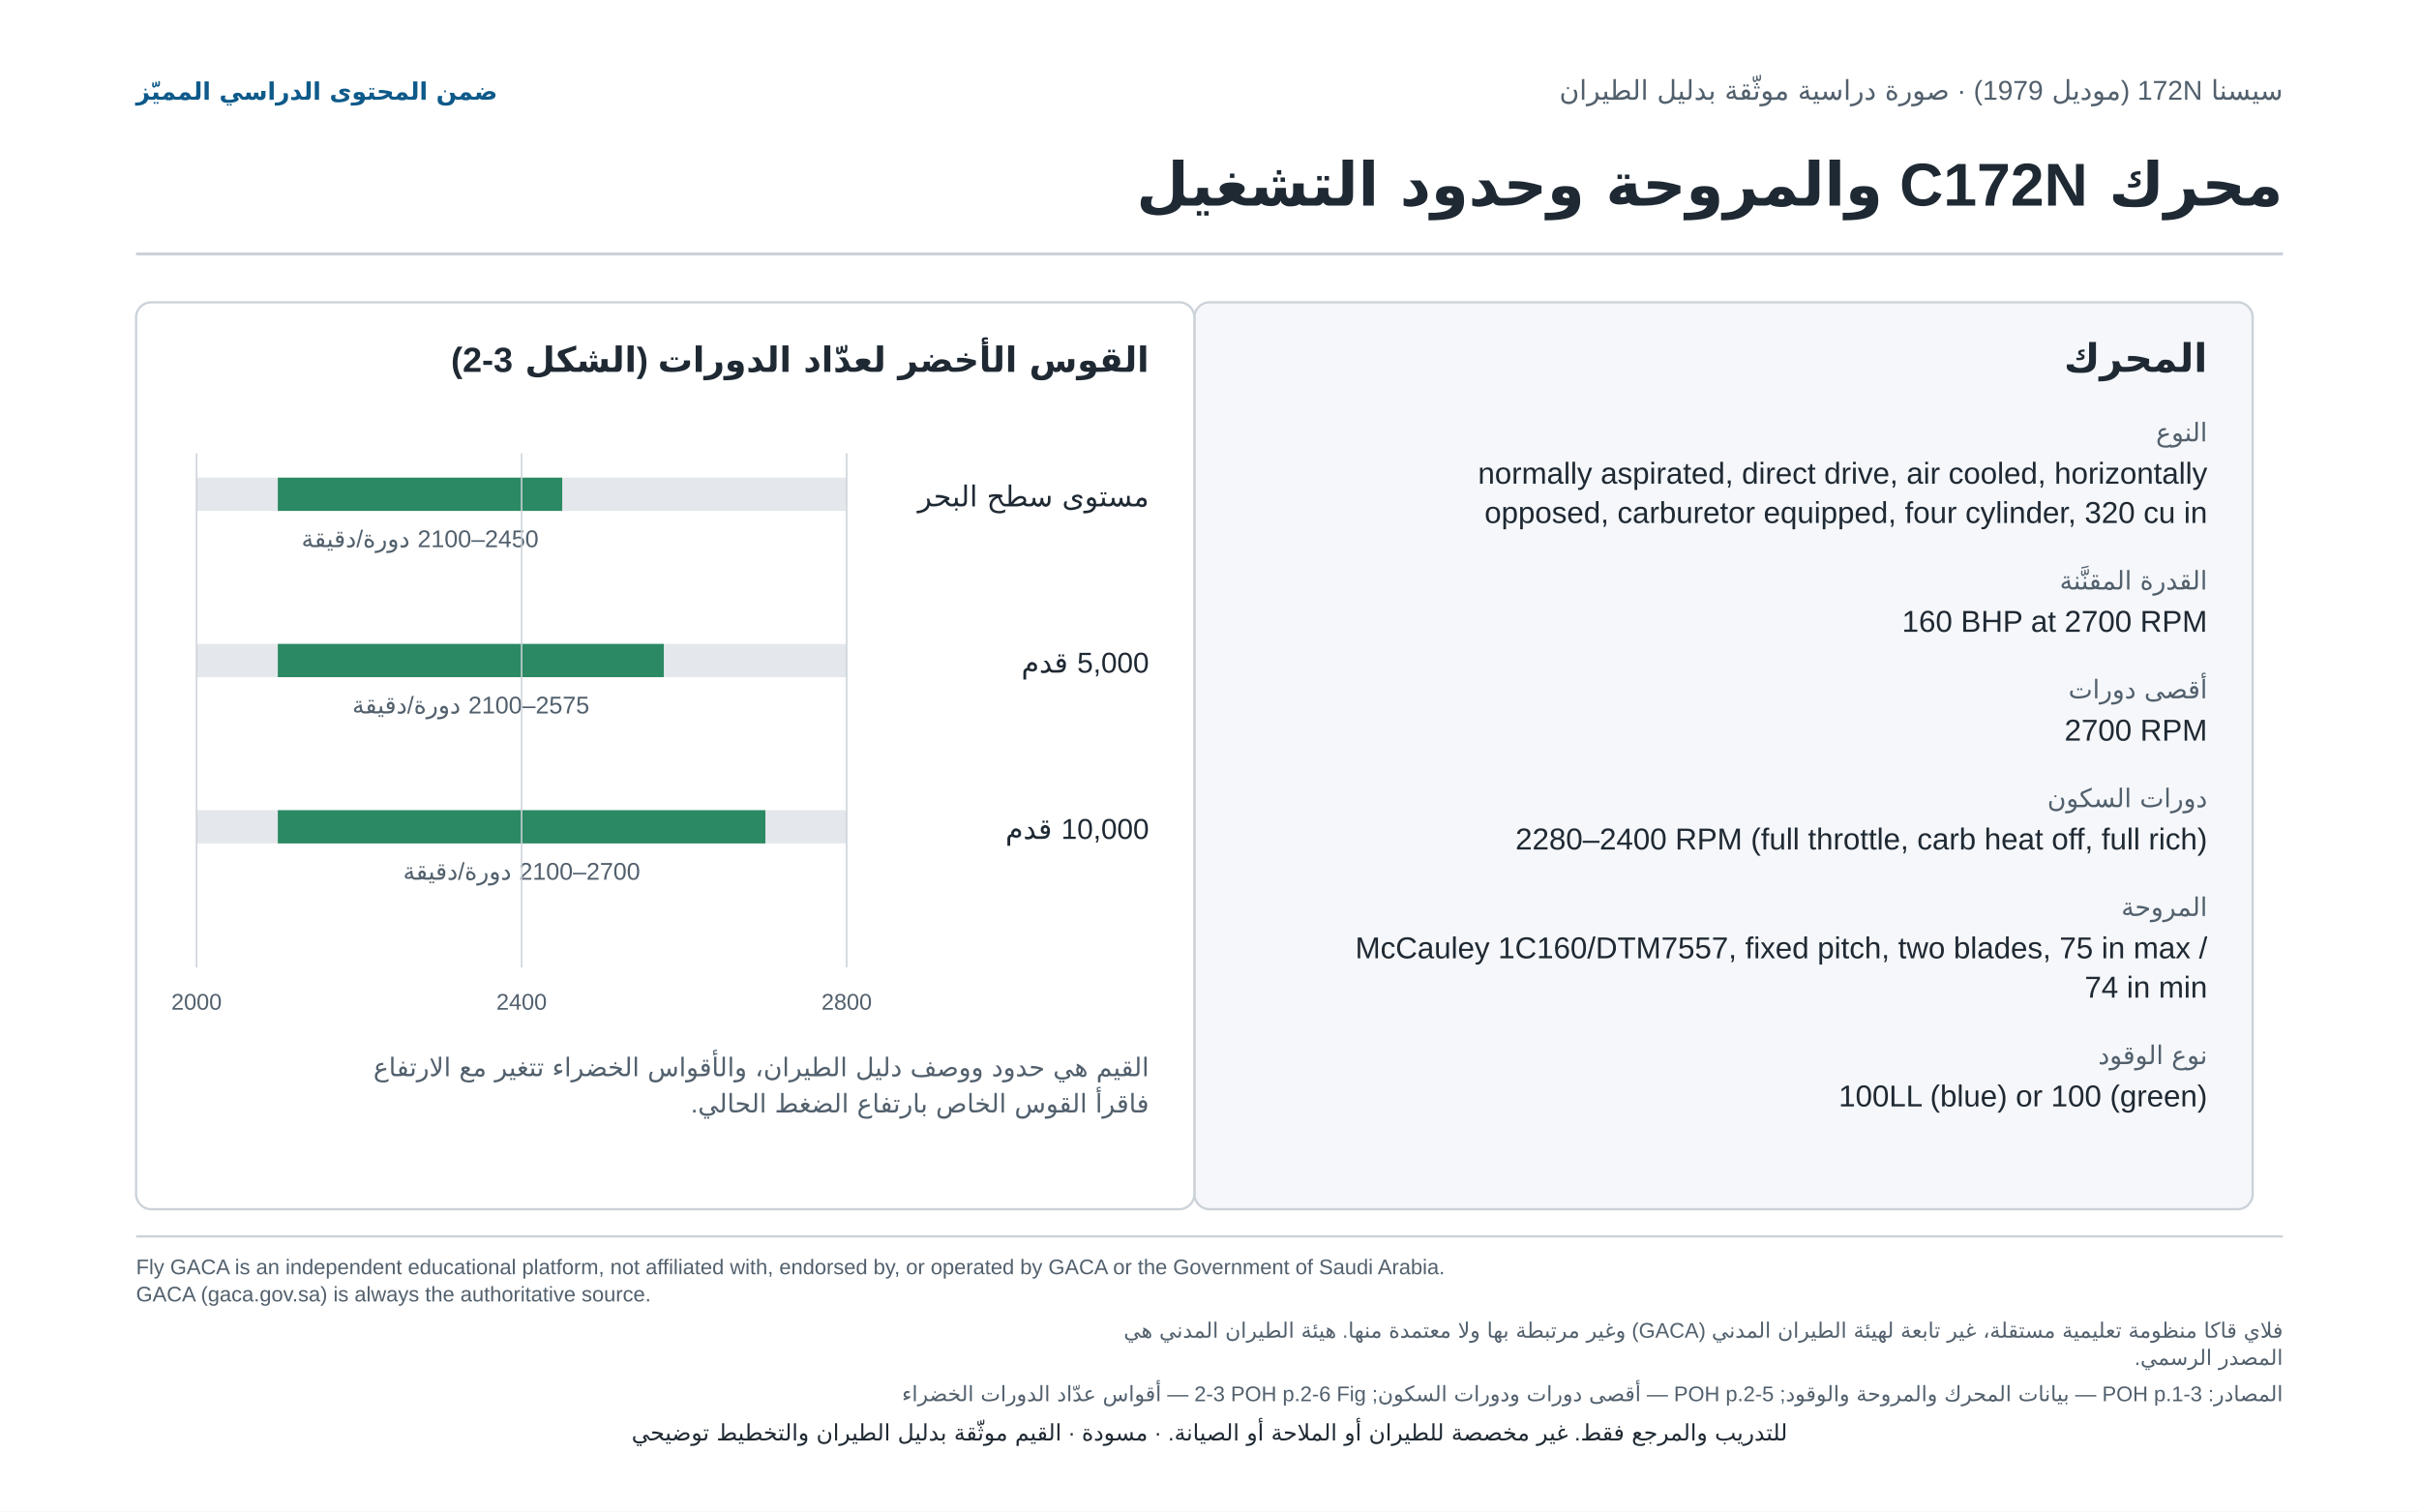
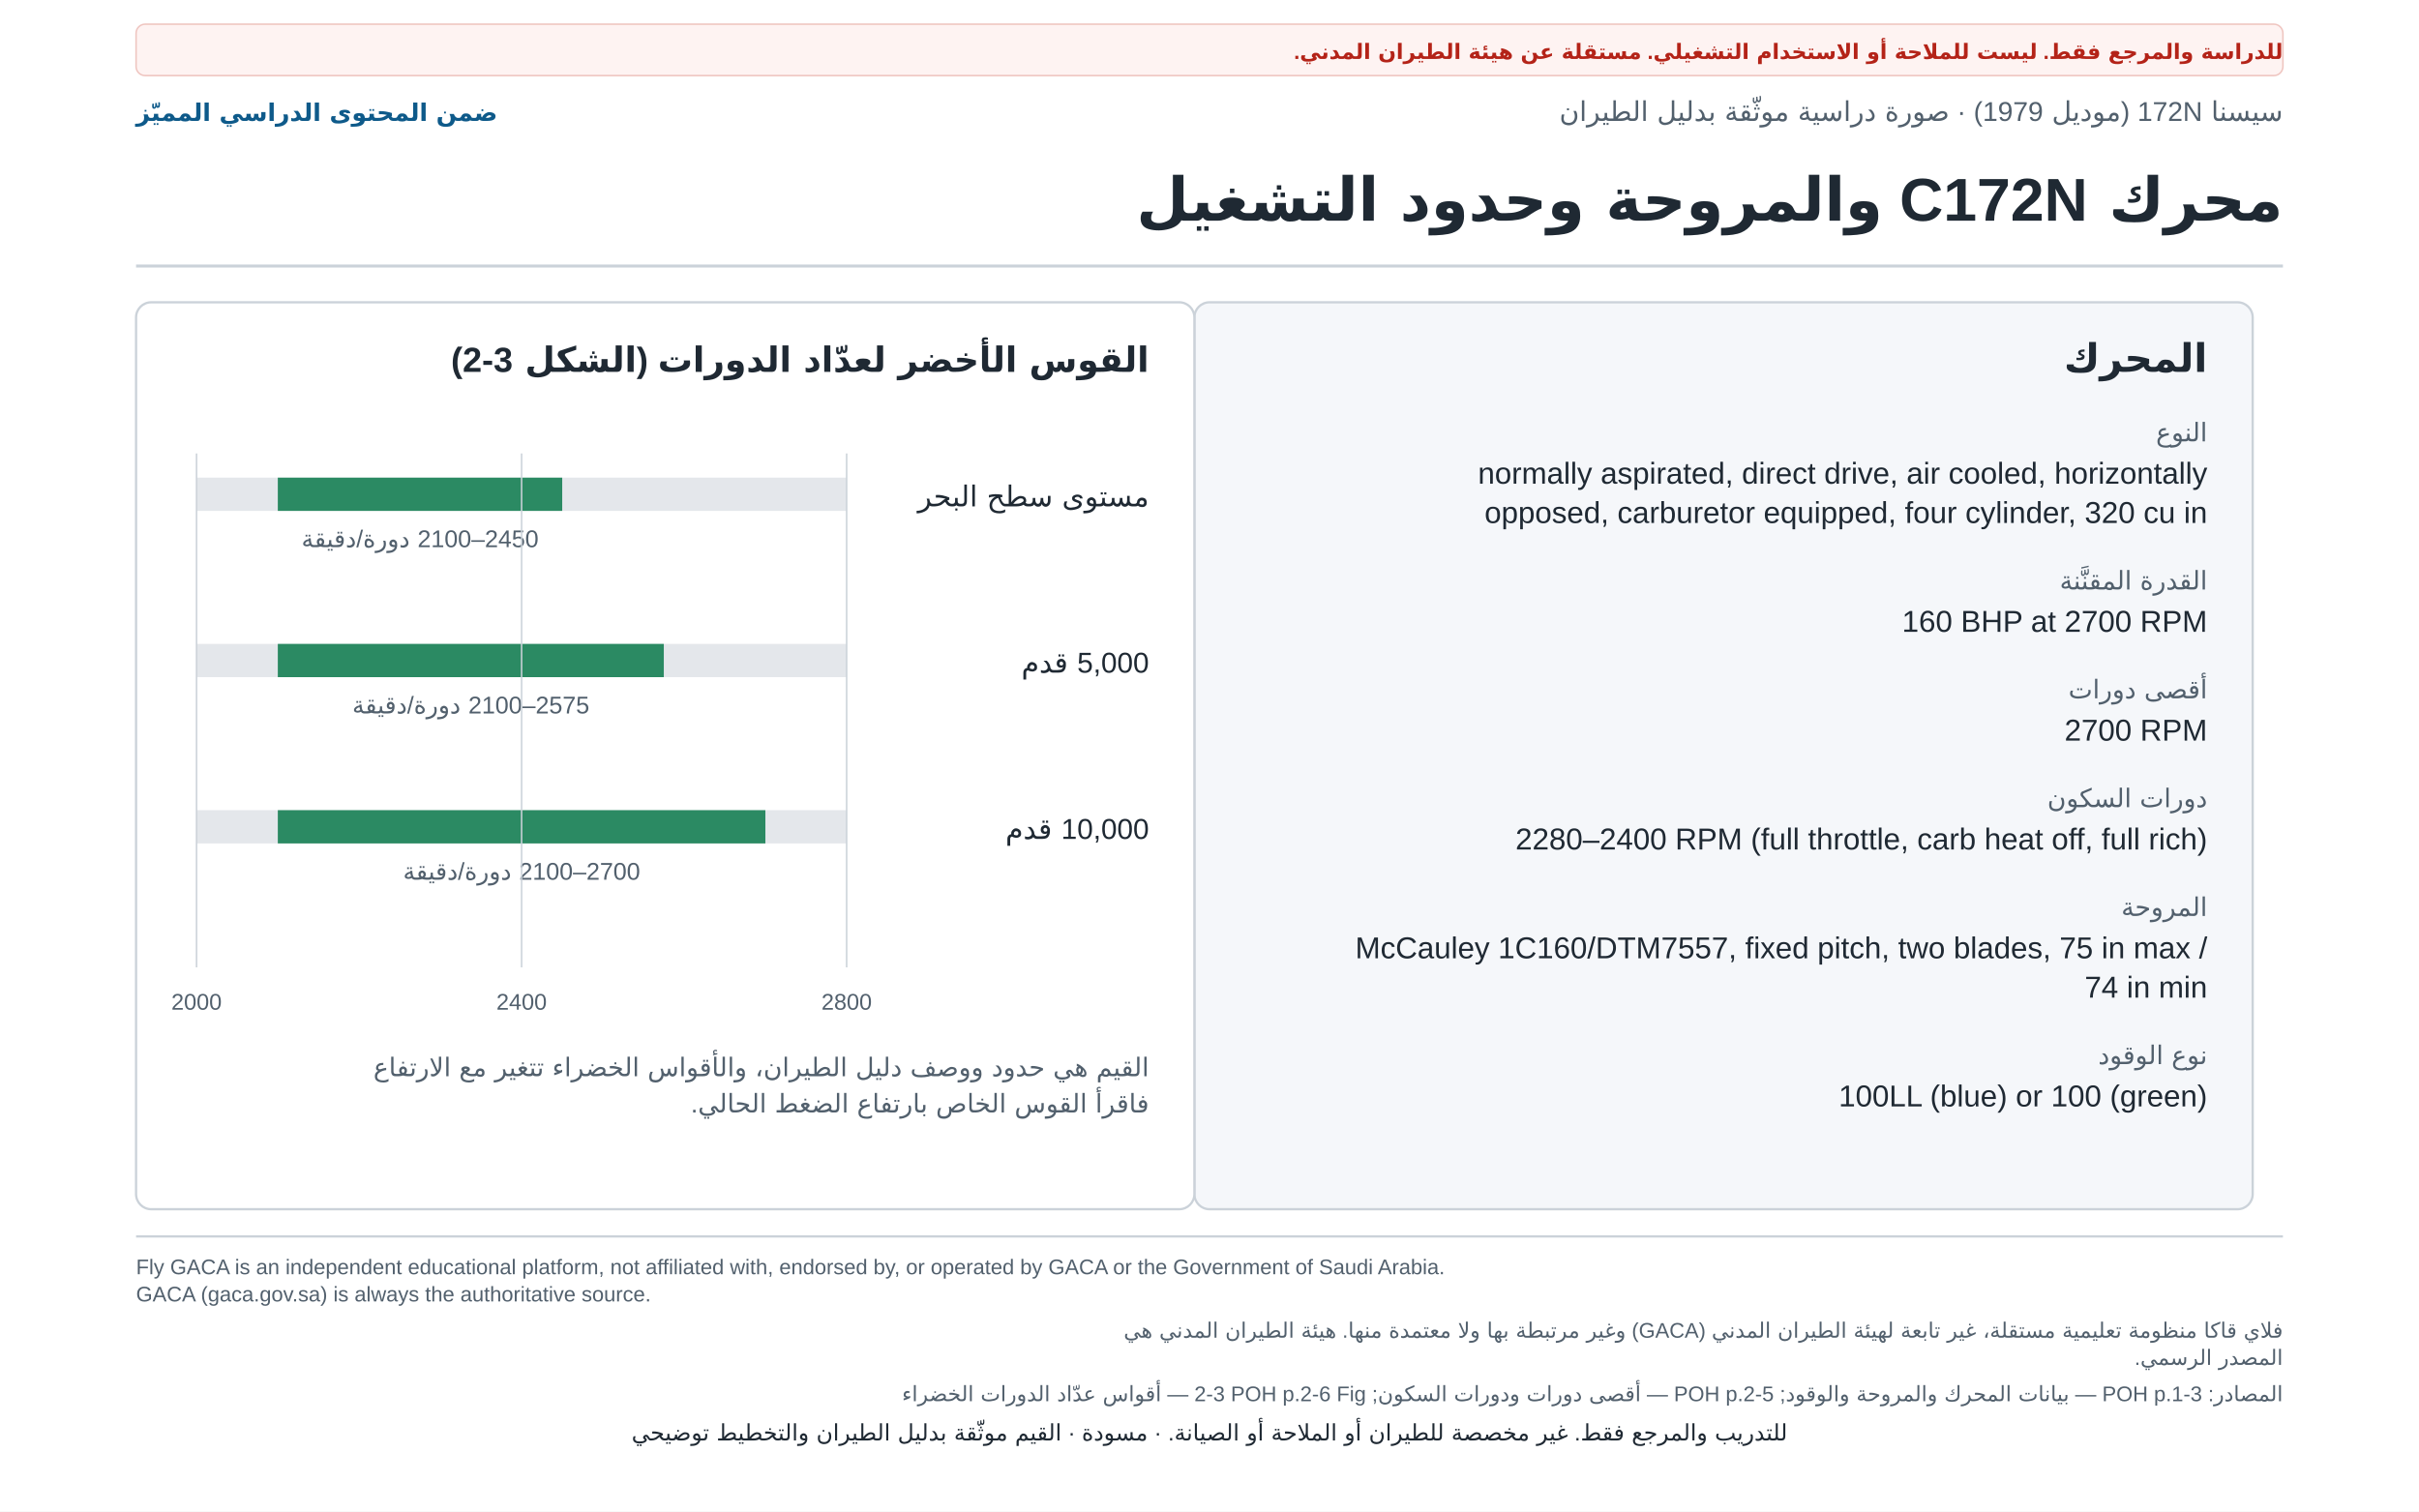
<svg xmlns="http://www.w3.org/2000/svg" viewBox="0 0 1600 1000" width="1600" height="1000" direction="rtl" lang="ar" role="img" aria-labelledby="t">
  <rect x="0" y="0" width="1600" height="1000" fill="#FFFFFF" />
-   <text x="1510" y="66" text-anchor="start" font-family="IBM Plex Sans, IBM Plex Sans Arabic, Helvetica Neue, Arial, sans-serif" font-size="18" fill="#52606D">سيسنا 172N (موديل ⁦1979⁩) · صورة دراسية موثّقة بدليل الطيران</text>
-   <text x="90" y="66" text-anchor="end" font-family="IBM Plex Sans, IBM Plex Sans Arabic, Helvetica Neue, Arial, sans-serif" font-size="16" font-weight="600" fill="#0E5A8A">ضمن المحتوى الدراسي المميّز</text>
-   <text x="1510" y="136" text-anchor="start" font-family="IBM Plex Sans, IBM Plex Sans Arabic, Helvetica Neue, Arial, sans-serif" font-size="40" font-weight="600" fill="#1F2933">محرك C172N والمروحة وحدود التشغيل</text>
-   <line x1="90" y1="168" x2="1510" y2="168" stroke="#CBD2D9" stroke-width="2" />
+   <rect x="90" y="16" width="1420" height="34" fill="#FEF3F2" stroke="#EFC5C0" stroke-width="1" rx="6" />
+   <text x="1510" y="39" text-anchor="start" font-family="IBM Plex Sans, IBM Plex Sans Arabic, Helvetica Neue, Arial, sans-serif" font-size="14" font-weight="600" fill="#B42318" direction="rtl">للدراسة والمرجع فقط. ليست للملاحة أو الاستخدام التشغيلي. مستقلة عن هيئة الطيران المدني.</text>
+   <text x="1510" y="80" text-anchor="start" font-family="IBM Plex Sans, IBM Plex Sans Arabic, Helvetica Neue, Arial, sans-serif" font-size="18" fill="#52606D">سيسنا 172N (موديل ⁦1979⁩) · صورة دراسية موثّقة بدليل الطيران</text>
+   <text x="90" y="80" text-anchor="end" font-family="IBM Plex Sans, IBM Plex Sans Arabic, Helvetica Neue, Arial, sans-serif" font-size="16" font-weight="600" fill="#0E5A8A">ضمن المحتوى الدراسي المميّز</text>
+   <text x="1510" y="146" text-anchor="start" font-family="IBM Plex Sans, IBM Plex Sans Arabic, Helvetica Neue, Arial, sans-serif" font-size="40" font-weight="600" fill="#1F2933">محرك C172N والمروحة وحدود التشغيل</text>
+   <line x1="90" y1="176" x2="1510" y2="176" stroke="#CBD2D9" stroke-width="2" />
  <g>
    <rect x="790" y="200" width="700" height="600" fill="#F5F7FA" stroke="#CBD2D9" stroke-width="1.5" rx="10" />
    <text x="1460" y="246" text-anchor="start" font-family="IBM Plex Sans, IBM Plex Sans Arabic, Helvetica Neue, Arial, sans-serif" font-size="26" font-weight="600" fill="#1F2933">المحرك</text>
    <text x="1460" y="292" text-anchor="start" font-family="IBM Plex Sans, IBM Plex Sans Arabic, Helvetica Neue, Arial, sans-serif" font-size="17" fill="#52606D">النوع</text>
    <text x="1460" y="320" text-anchor="start" font-family="IBM Plex Sans, IBM Plex Sans Arabic, Helvetica Neue, Arial, sans-serif" font-size="20" fill="#1F2933">⁦normally aspirated, direct drive, air cooled, horizontally⁩</text>
    <text x="1460" y="346" text-anchor="start" font-family="IBM Plex Sans, IBM Plex Sans Arabic, Helvetica Neue, Arial, sans-serif" font-size="20" fill="#1F2933">⁦opposed, carburetor equipped, four cylinder, 320 cu in⁩</text>
    <text x="1460" y="390" text-anchor="start" font-family="IBM Plex Sans, IBM Plex Sans Arabic, Helvetica Neue, Arial, sans-serif" font-size="17" fill="#52606D">القدرة المقنَّنة</text>
    <text x="1460" y="418" text-anchor="start" font-family="IBM Plex Sans, IBM Plex Sans Arabic, Helvetica Neue, Arial, sans-serif" font-size="20" fill="#1F2933">⁦160 BHP at 2700 RPM⁩</text>
    <text x="1460" y="462" text-anchor="start" font-family="IBM Plex Sans, IBM Plex Sans Arabic, Helvetica Neue, Arial, sans-serif" font-size="17" fill="#52606D">أقصى دورات</text>
    <text x="1460" y="490" text-anchor="start" font-family="IBM Plex Sans, IBM Plex Sans Arabic, Helvetica Neue, Arial, sans-serif" font-size="20" fill="#1F2933">⁦2700 RPM⁩</text>
    <text x="1460" y="534" text-anchor="start" font-family="IBM Plex Sans, IBM Plex Sans Arabic, Helvetica Neue, Arial, sans-serif" font-size="17" fill="#52606D">دورات السكون</text>
    <text x="1460" y="562" text-anchor="start" font-family="IBM Plex Sans, IBM Plex Sans Arabic, Helvetica Neue, Arial, sans-serif" font-size="20" fill="#1F2933">⁦2280–2400 RPM (full throttle, carb heat off, full rich)⁩</text>
    <text x="1460" y="606" text-anchor="start" font-family="IBM Plex Sans, IBM Plex Sans Arabic, Helvetica Neue, Arial, sans-serif" font-size="17" fill="#52606D">المروحة</text>
    <text x="1460" y="634" text-anchor="start" font-family="IBM Plex Sans, IBM Plex Sans Arabic, Helvetica Neue, Arial, sans-serif" font-size="20" fill="#1F2933">⁦McCauley 1C160/DTM7557, fixed pitch, two blades, 75 in max /⁩</text>
    <text x="1460" y="660" text-anchor="start" font-family="IBM Plex Sans, IBM Plex Sans Arabic, Helvetica Neue, Arial, sans-serif" font-size="20" fill="#1F2933">⁦74 in min⁩</text>
    <text x="1460" y="704" text-anchor="start" font-family="IBM Plex Sans, IBM Plex Sans Arabic, Helvetica Neue, Arial, sans-serif" font-size="17" fill="#52606D">نوع الوقود</text>
    <text x="1460" y="732" text-anchor="start" font-family="IBM Plex Sans, IBM Plex Sans Arabic, Helvetica Neue, Arial, sans-serif" font-size="20" fill="#1F2933">⁦100LL (blue) or 100 (green)⁩</text>
    <rect x="90" y="200" width="700" height="600" fill="#FFFFFF" stroke="#CBD2D9" stroke-width="1.5" rx="10" />
    <text x="760" y="246" text-anchor="start" font-family="IBM Plex Sans, IBM Plex Sans Arabic, Helvetica Neue, Arial, sans-serif" font-size="23" font-weight="600" fill="#1F2933">القوس الأخضر لعدّاد الدورات (الشكل ⁦2-3⁩)</text>
    <text x="760" y="335" text-anchor="start" font-family="IBM Plex Sans, IBM Plex Sans Arabic, Helvetica Neue, Arial, sans-serif" font-size="19" fill="#1F2933">مستوى سطح البحر</text>
    <rect x="130" y="316" width="430" height="22" fill="#E4E7EB" />
    <rect x="183.75" y="316" width="188.12" height="22" fill="#0B7A4B" opacity="0.85" />
    <text x="277.81" y="362" text-anchor="middle" font-family="IBM Plex Sans, IBM Plex Sans Arabic, Helvetica Neue, Arial, sans-serif" font-size="16" fill="#52606D">⁦2100–2450⁩ دورة/دقيقة</text>
    <text x="760" y="445" text-anchor="start" font-family="IBM Plex Sans, IBM Plex Sans Arabic, Helvetica Neue, Arial, sans-serif" font-size="19" fill="#1F2933">⁦5,000⁩ قدم</text>
    <rect x="130" y="426" width="430" height="22" fill="#E4E7EB" />
    <rect x="183.75" y="426" width="255.31" height="22" fill="#0B7A4B" opacity="0.85" />
    <text x="311.41" y="472" text-anchor="middle" font-family="IBM Plex Sans, IBM Plex Sans Arabic, Helvetica Neue, Arial, sans-serif" font-size="16" fill="#52606D">⁦2100–2575⁩ دورة/دقيقة</text>
    <text x="760" y="555" text-anchor="start" font-family="IBM Plex Sans, IBM Plex Sans Arabic, Helvetica Neue, Arial, sans-serif" font-size="19" fill="#1F2933">⁦10,000⁩ قدم</text>
    <rect x="130" y="536" width="430" height="22" fill="#E4E7EB" />
    <rect x="183.75" y="536" width="322.5" height="22" fill="#0B7A4B" opacity="0.85" />
    <text x="345" y="582" text-anchor="middle" font-family="IBM Plex Sans, IBM Plex Sans Arabic, Helvetica Neue, Arial, sans-serif" font-size="16" fill="#52606D">⁦2100–2700⁩ دورة/دقيقة</text>
    <line x1="130" y1="300" x2="130" y2="640" stroke="#CBD2D9" stroke-width="1" />
    <text x="130" y="668" text-anchor="middle" font-family="IBM Plex Sans, IBM Plex Sans Arabic, Helvetica Neue, Arial, sans-serif" font-size="15" fill="#52606D">2000</text>
    <line x1="345" y1="300" x2="345" y2="640" stroke="#CBD2D9" stroke-width="1" />
    <text x="345" y="668" text-anchor="middle" font-family="IBM Plex Sans, IBM Plex Sans Arabic, Helvetica Neue, Arial, sans-serif" font-size="15" fill="#52606D">2400</text>
    <line x1="560" y1="300" x2="560" y2="640" stroke="#CBD2D9" stroke-width="1" />
    <text x="560" y="668" text-anchor="middle" font-family="IBM Plex Sans, IBM Plex Sans Arabic, Helvetica Neue, Arial, sans-serif" font-size="15" fill="#52606D">2800</text>
    <text x="760" y="712" text-anchor="start" font-family="IBM Plex Sans, IBM Plex Sans Arabic, Helvetica Neue, Arial, sans-serif" font-size="17" fill="#52606D">القيم هي حدود ووصف دليل الطيران، والأقواس الخضراء تتغير مع الارتفاع</text>
    <text x="760" y="736" text-anchor="start" font-family="IBM Plex Sans, IBM Plex Sans Arabic, Helvetica Neue, Arial, sans-serif" font-size="17" fill="#52606D">فاقرأ القوس الخاص بارتفاع الضغط الحالي.</text>
  </g>
  <line x1="90" y1="818" x2="1510" y2="818" stroke="#CBD2D9" stroke-width="1.5" />
  <text x="90" y="843" text-anchor="start" font-family="IBM Plex Sans, IBM Plex Sans Arabic, Helvetica Neue, Arial, sans-serif" font-size="14" fill="#52606D" direction="ltr">Fly GACA is an independent educational platform, not affiliated with, endorsed by, or operated by GACA or the Government of Saudi Arabia.</text>
  <text x="90" y="861" text-anchor="start" font-family="IBM Plex Sans, IBM Plex Sans Arabic, Helvetica Neue, Arial, sans-serif" font-size="14" fill="#52606D" direction="ltr">GACA (gaca.gov.sa) is always the authoritative source.</text>
  <text x="1510" y="885" text-anchor="start" font-family="IBM Plex Sans, IBM Plex Sans Arabic, Helvetica Neue, Arial, sans-serif" font-size="14" fill="#52606D" direction="rtl">فلاي قاكا منظومة تعليمية مستقلة، غير تابعة لهيئة الطيران المدني (GACA) وغير مرتبطة بها ولا معتمدة منها. هيئة الطيران المدني هي</text>
  <text x="1510" y="903" text-anchor="start" font-family="IBM Plex Sans, IBM Plex Sans Arabic, Helvetica Neue, Arial, sans-serif" font-size="14" fill="#52606D" direction="rtl">المصدر الرسمي.</text>
  <text x="1510" y="927" text-anchor="start" font-family="IBM Plex Sans, IBM Plex Sans Arabic, Helvetica Neue, Arial, sans-serif" font-size="14" fill="#52606D" direction="rtl">المصادر: POH p.1-3 — بيانات المحرك والمروحة والوقود; POH p.2-5 — أقصى دورات ودورات السكون; POH p.2-6 Fig ⁦2-3⁩ — أقواس عدّاد الدورات الخضراء</text>
  <text x="800" y="953" text-anchor="middle" font-family="IBM Plex Sans, IBM Plex Sans Arabic, Helvetica Neue, Arial, sans-serif" font-size="15" fill="#1F2933">للتدريب والمرجع فقط. غير مخصصة للطيران أو الملاحة أو الصيانة. · مسودة · القيم موثّقة بدليل الطيران والتخطيط توضيحي</text>
</svg>
